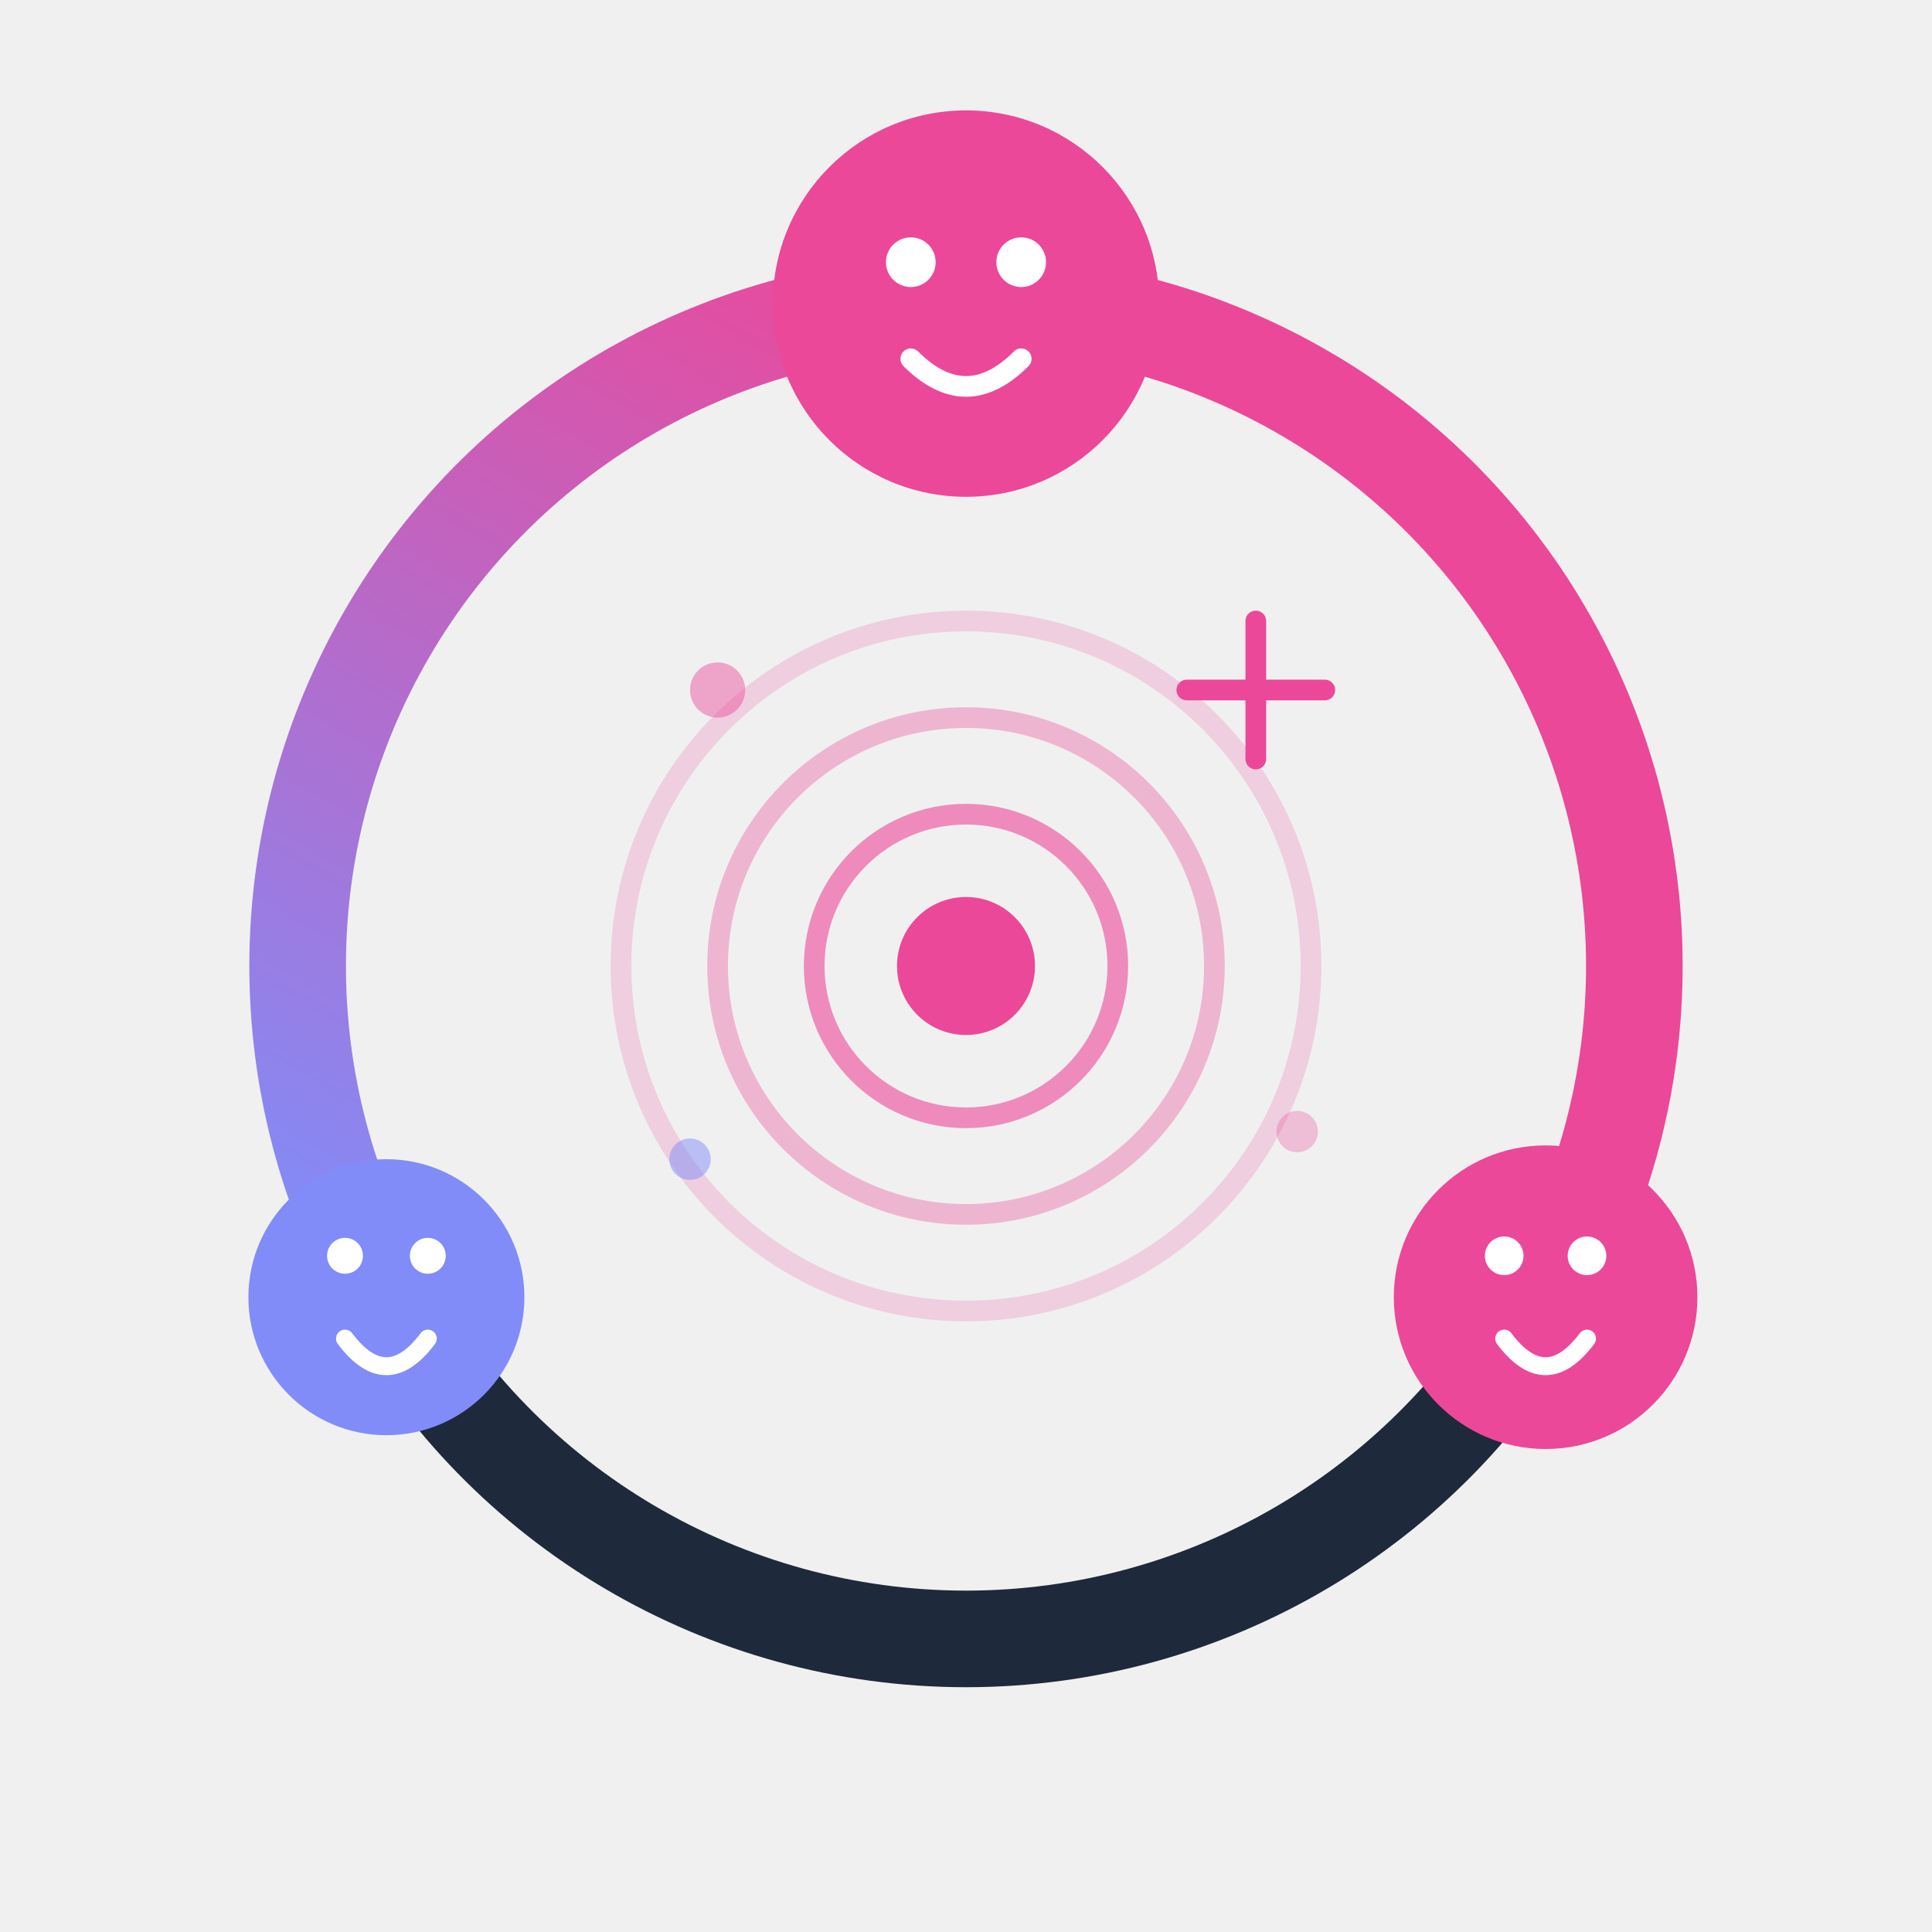
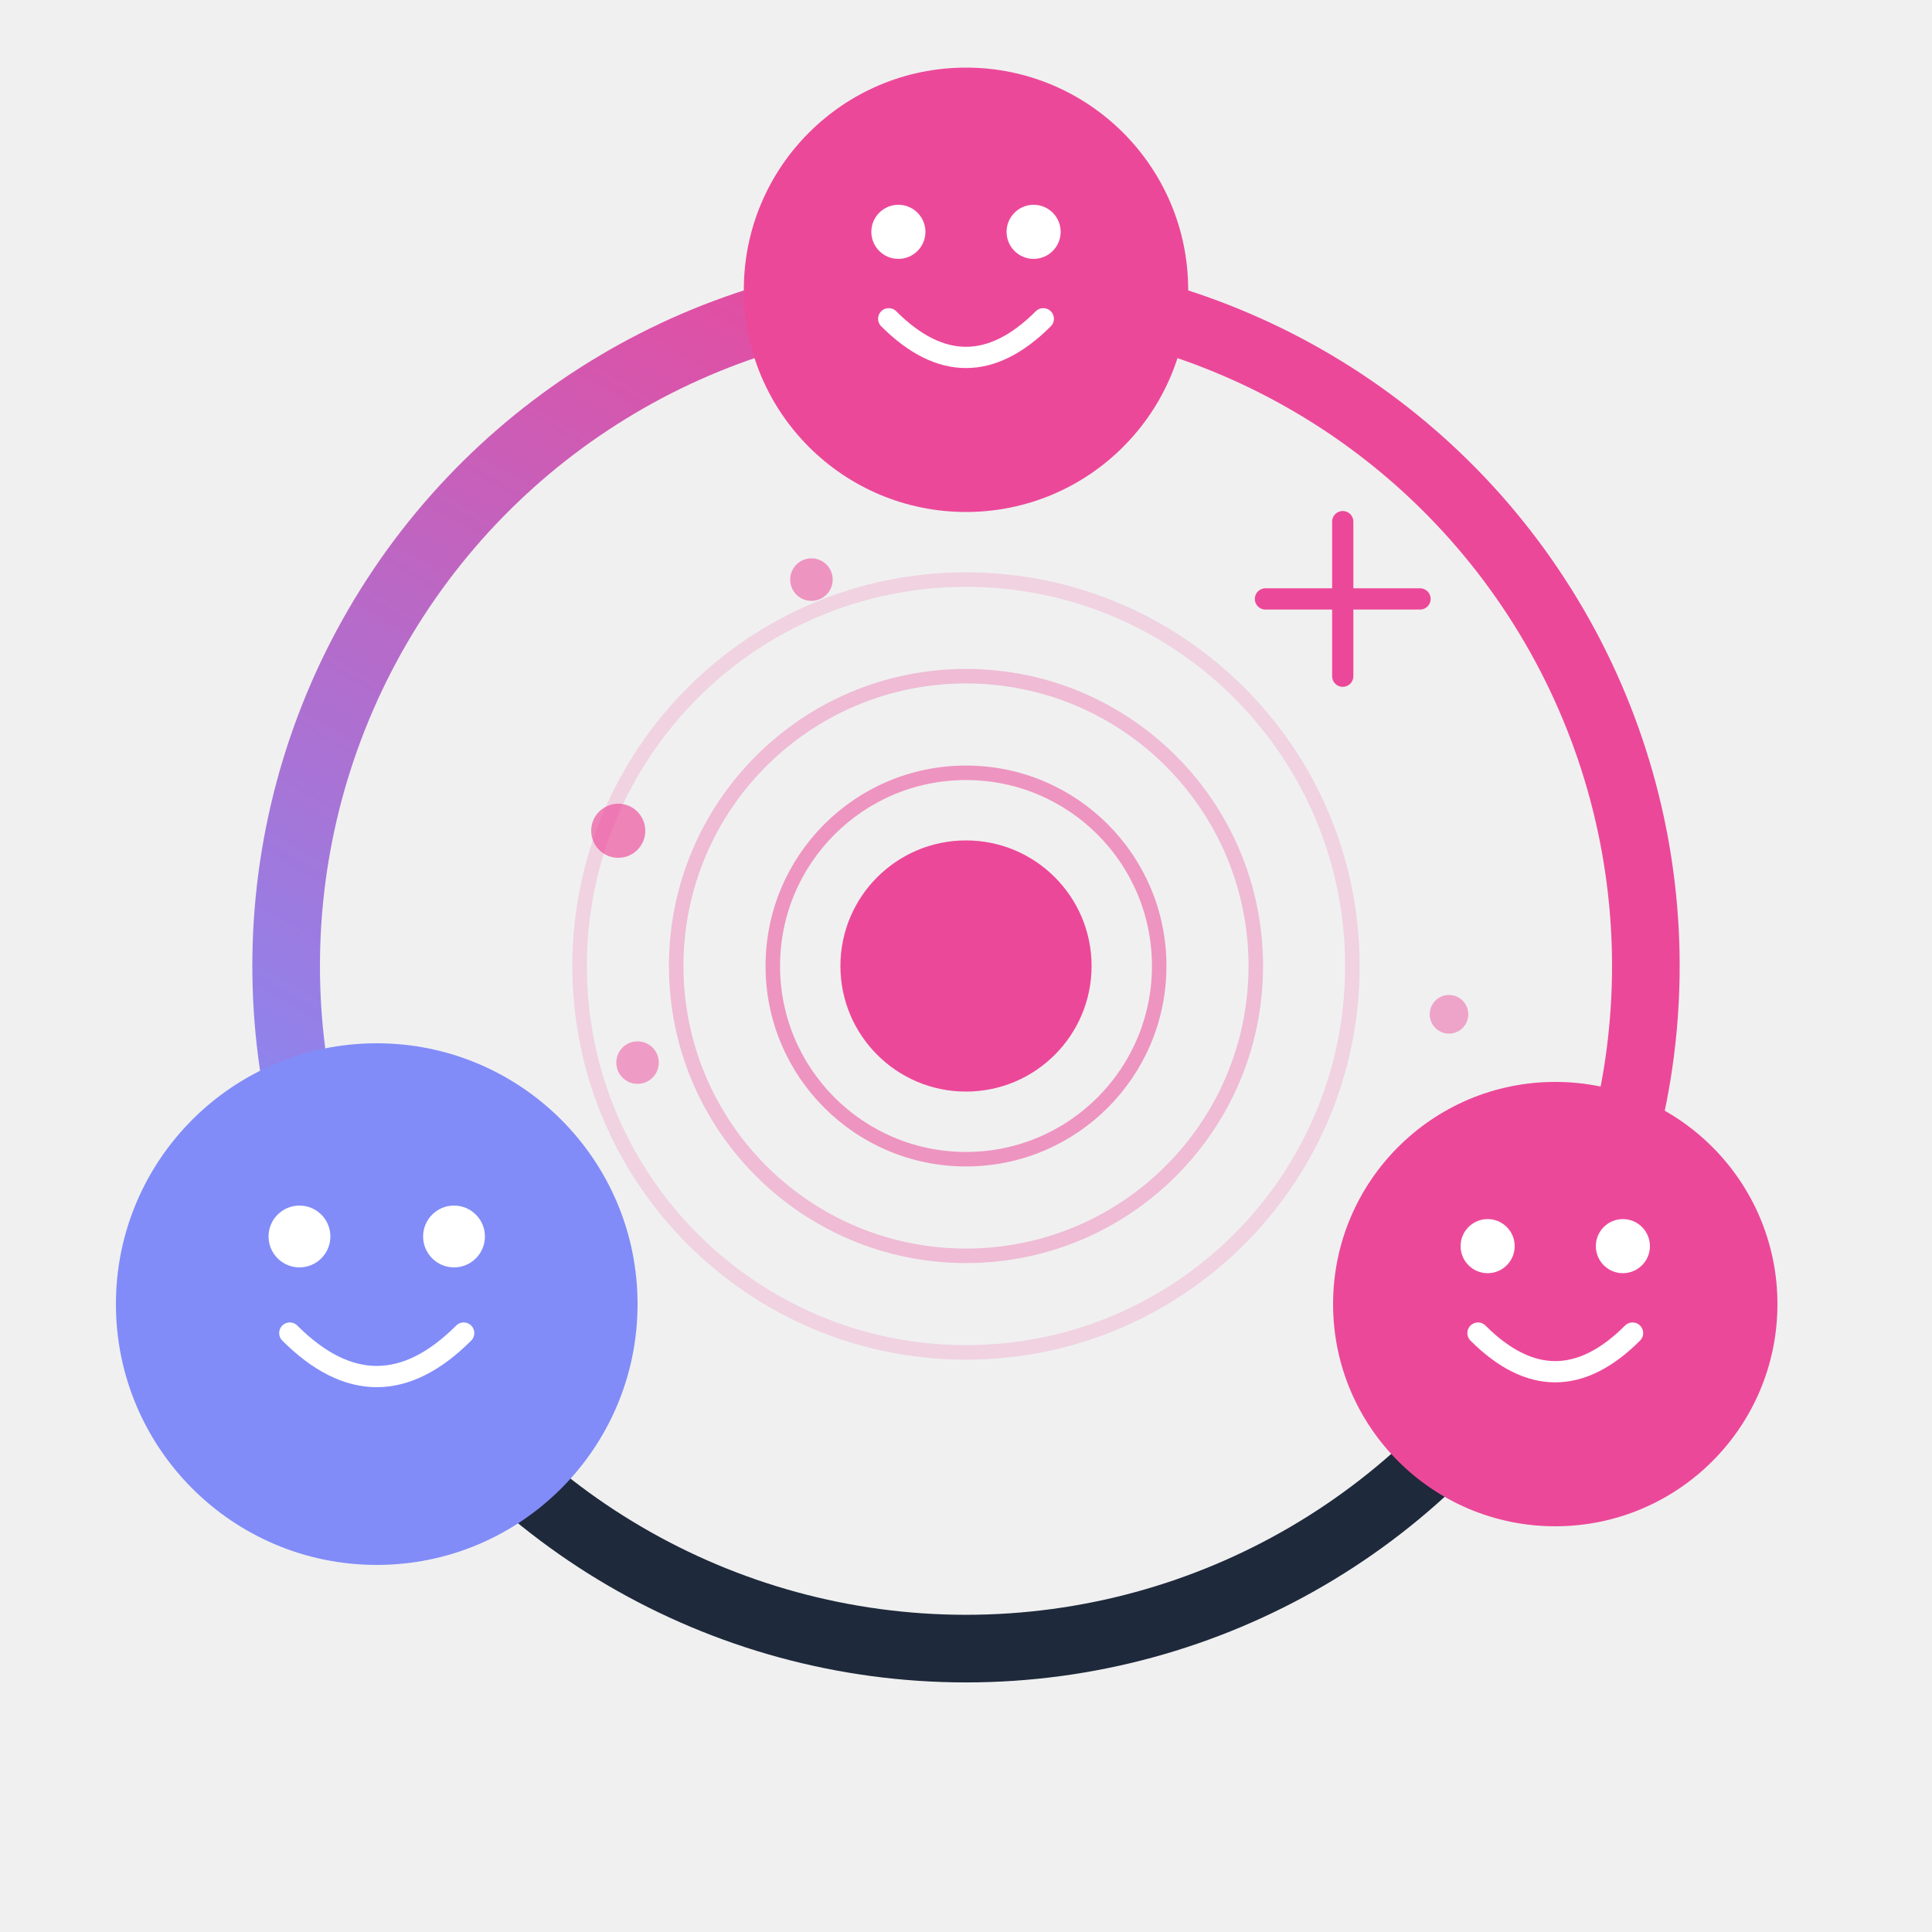
- <svg xmlns="http://www.w3.org/2000/svg" viewBox="0 0 140 140">
+ <svg xmlns="http://www.w3.org/2000/svg" viewBox="0 0 200 200">
  <defs>
-     <linearGradient id="leftArc" x1="70" y1="22" x2="28" y2="94" gradientUnits="userSpaceOnUse">
-       <stop offset="0%" stop-color="#ec4899" />
-       <stop offset="100%" stop-color="#818cf8" />
+     <linearGradient id="leftGrad" x1="39" y1="135" x2="100" y2="30" gradientUnits="userSpaceOnUse">
+       <stop offset="0%" stop-color="#818cf8" />
+       <stop offset="100%" stop-color="#ec4899" />
    </linearGradient>
  </defs>
-   <path d="M 70,22 A 48,48 0 0 1 112,94" fill="none" stroke="#ec4899" stroke-width="7" stroke-linecap="round" />
-   <path d="M 70,22 A 48,48 0 0 0 28,94" fill="none" stroke="url(#leftArc)" stroke-width="7" stroke-linecap="round" />
-   <path d="M 28,94 A 48,48 0 0 0 112,94" fill="none" stroke="#1e293b" stroke-width="7" stroke-linecap="round" />
-   <circle cx="70" cy="70" r="5" fill="#ec4899" />
-   <circle cx="70" cy="70" r="11" fill="none" stroke="#ec4899" stroke-width="1.5" opacity="0.6" />
-   <circle cx="70" cy="70" r="18" fill="none" stroke="#ec4899" stroke-width="1.5" opacity="0.35" />
-   <circle cx="70" cy="70" r="25" fill="none" stroke="#ec4899" stroke-width="1.5" opacity="0.2" />
-   <g transform="translate(91,50)" stroke="#ec4899" stroke-width="1.5" stroke-linecap="round">
-     <line x1="0" y1="-5" x2="0" y2="5" />
-     <line x1="-5" y1="0" x2="5" y2="0" />
+   <path d="M 100,30 A 70,70 0 0 1 161,135" fill="none" stroke="#ec4899" stroke-width="7" stroke-linecap="round" />
+   <path d="M 161,135 A 70,70 0 0 1 39,135" fill="none" stroke="#1e293b" stroke-width="7" stroke-linecap="round" />
+   <path d="M 39,135 A 70,70 0 0 1 100,30" fill="none" stroke="url(#leftGrad)" stroke-width="7" stroke-linecap="round" />
+   <circle cx="100" cy="100" r="40" fill="none" stroke="#ec4899" stroke-width="1.5" opacity="0.18" />
+   <circle cx="100" cy="100" r="30" fill="none" stroke="#ec4899" stroke-width="1.5" opacity="0.32" />
+   <circle cx="100" cy="100" r="20" fill="none" stroke="#ec4899" stroke-width="1.5" opacity="0.55" />
+   <circle cx="100" cy="100" r="13" fill="#ec4899" />
+   <g transform="translate(139,62)" stroke="#ec4899" stroke-width="2.2" stroke-linecap="round">
+     <line x1="0" y1="-8" x2="0" y2="8" />
+     <line x1="-8" y1="0" x2="8" y2="0" />
  </g>
-   <circle cx="52" cy="50" r="2" fill="#ec4899" opacity="0.45" />
-   <circle cx="94" cy="82" r="1.5" fill="#ec4899" opacity="0.3" />
-   <circle cx="50" cy="84" r="1.5" fill="#818cf8" opacity="0.5" />
-   <circle cx="70" cy="22" r="14" fill="#ec4899" />
-   <circle cx="66" cy="19" r="1.8" fill="white" />
-   <circle cx="74" cy="19" r="1.8" fill="white" />
-   <path d="M 66,26 Q 70,30 74,26" fill="none" stroke="white" stroke-width="1.5" stroke-linecap="round" />
-   <circle cx="112" cy="94" r="11" fill="#ec4899" />
-   <circle cx="109" cy="91" r="1.4" fill="white" />
-   <circle cx="115" cy="91" r="1.4" fill="white" />
-   <path d="M 109,97 Q 112,101 115,97" fill="none" stroke="white" stroke-width="1.3" stroke-linecap="round" />
-   <circle cx="28" cy="94" r="10" fill="#818cf8" />
-   <circle cx="25" cy="91" r="1.3" fill="white" />
-   <circle cx="31" cy="91" r="1.3" fill="white" />
-   <path d="M 25,97 Q 28,101 31,97" fill="none" stroke="white" stroke-width="1.3" stroke-linecap="round" />
+   <circle cx="64" cy="86" r="2.8" fill="#ec4899" opacity="0.65" />
+   <circle cx="66" cy="110" r="2.2" fill="#ec4899" opacity="0.5" />
+   <circle cx="84" cy="60" r="2.2" fill="#ec4899" opacity="0.55" />
+   <circle cx="150" cy="105" r="2" fill="#ec4899" opacity="0.45" />
+   <circle cx="100" cy="30" r="23" fill="#ec4899" />
+   <circle cx="93" cy="24" r="2.8" fill="white" />
+   <circle cx="107" cy="24" r="2.8" fill="white" />
+   <path d="M 92,33 Q 100,41 108,33" fill="none" stroke="white" stroke-width="2.2" stroke-linecap="round" />
+   <circle cx="161" cy="135" r="23" fill="#ec4899" />
+   <circle cx="154" cy="129" r="2.8" fill="white" />
+   <circle cx="168" cy="129" r="2.8" fill="white" />
+   <path d="M 153,138 Q 161,146 169,138" fill="none" stroke="white" stroke-width="2.2" stroke-linecap="round" />
+   <circle cx="39" cy="135" r="27" fill="#818cf8" />
+   <circle cx="31" cy="128" r="3.2" fill="white" />
+   <circle cx="47" cy="128" r="3.2" fill="white" />
+   <path d="M 30,138 Q 39,147 48,138" fill="none" stroke="white" stroke-width="2.2" stroke-linecap="round" />
</svg>
